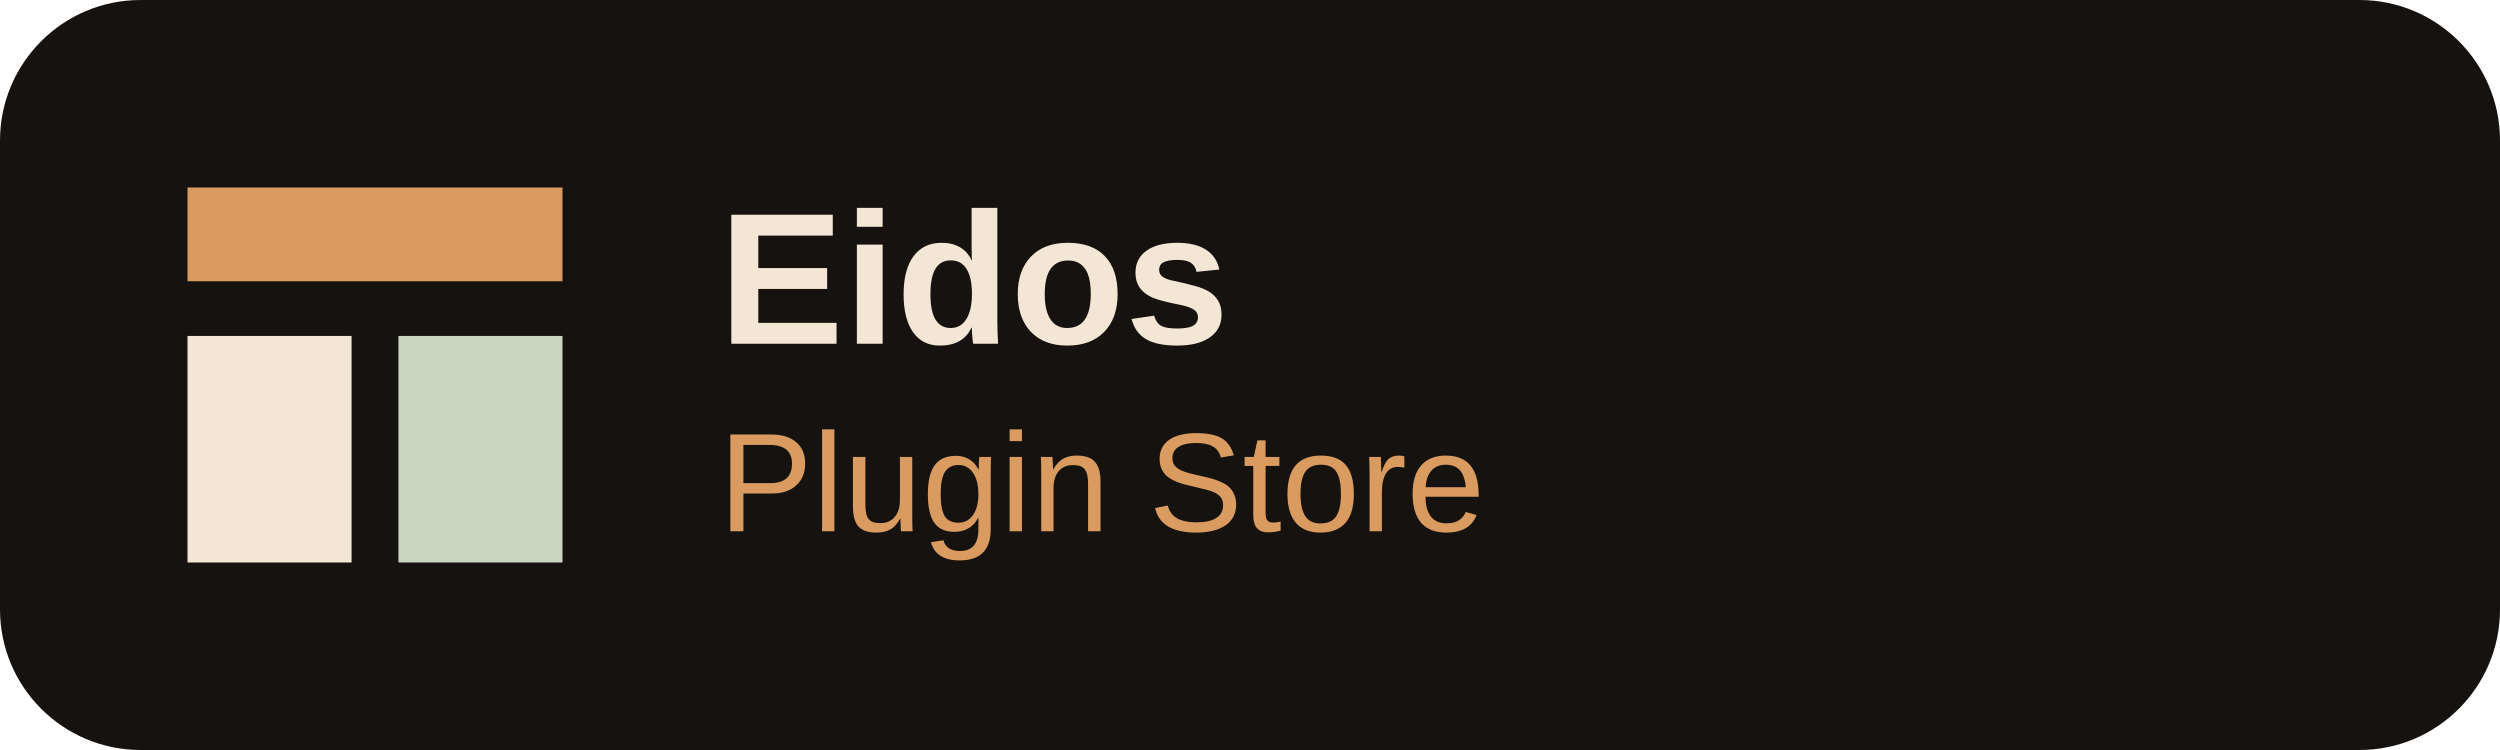
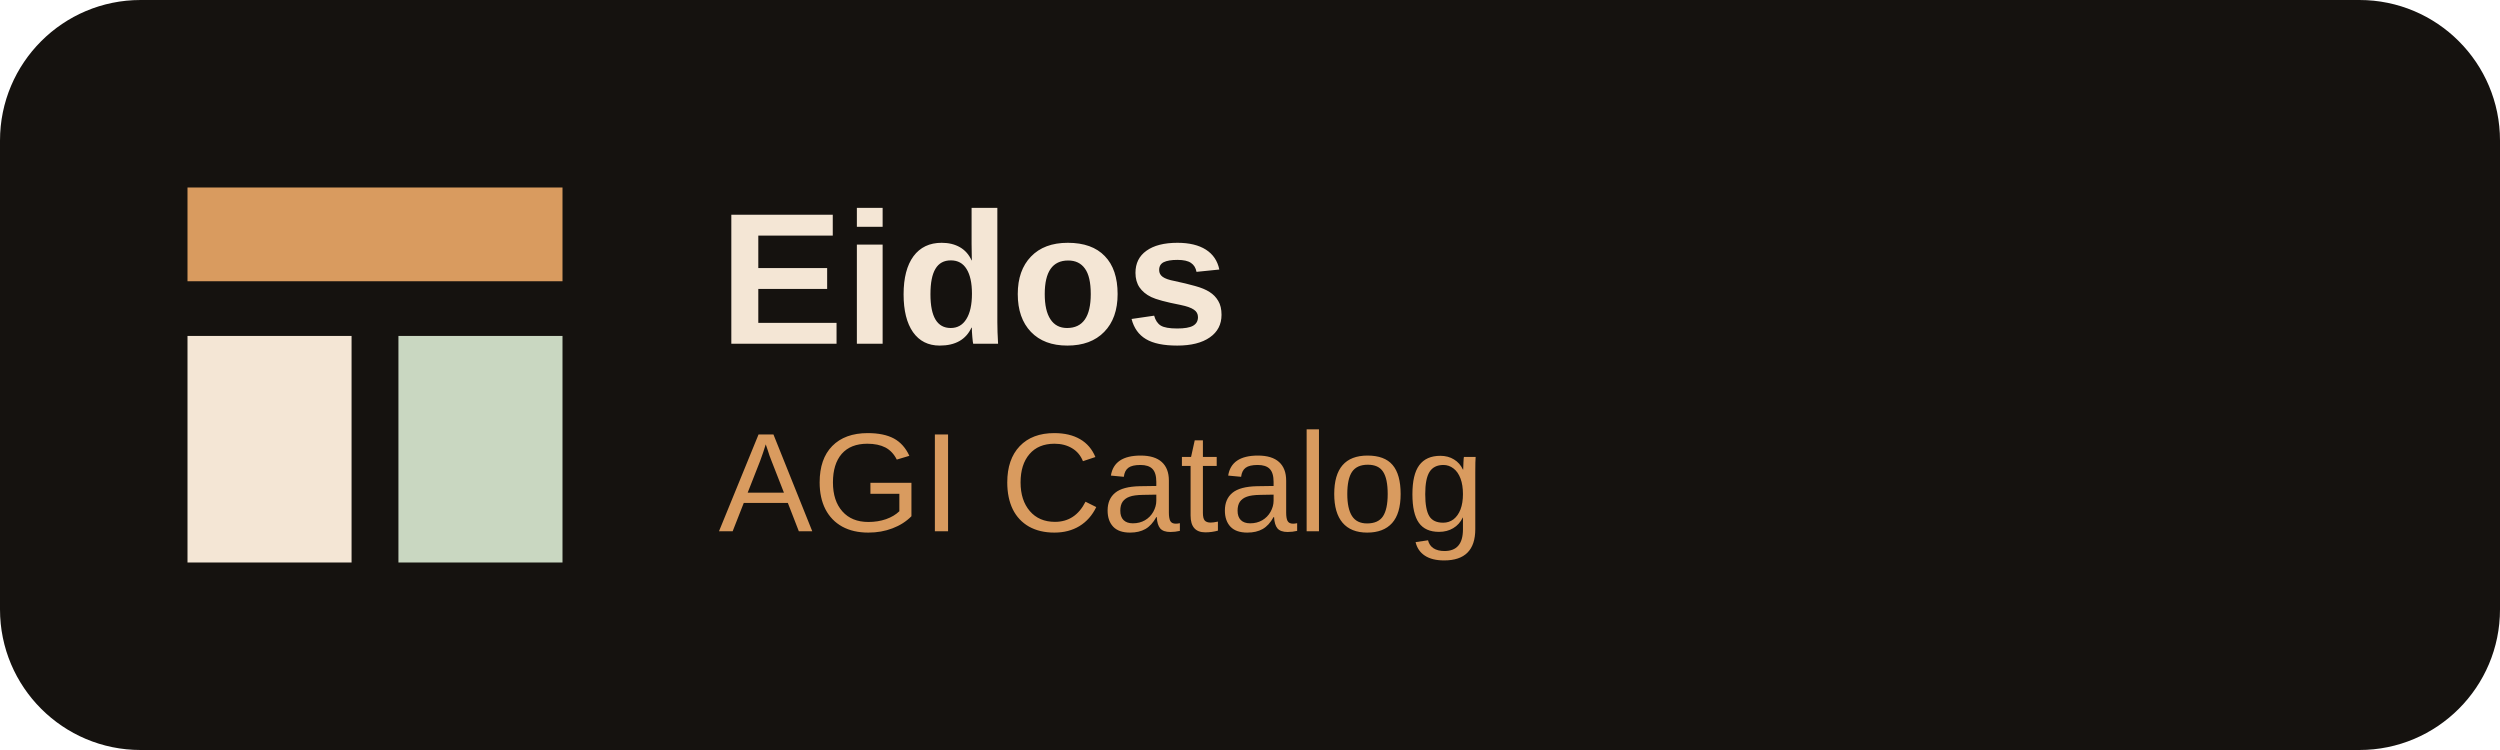
- <svg xmlns="http://www.w3.org/2000/svg" viewBox="0 0 320 96" role="img" aria-label="Eidos Plugin Store logo">
+ <svg xmlns="http://www.w3.org/2000/svg" viewBox="0 0 320 96" role="img" aria-label="Eidos AGI Catalog logo">
  <rect width="320" height="96" rx="18" fill="#15120f" />
  <rect x="24" y="24" width="48" height="12" fill="#D99B5F" />
  <rect x="24" y="43" width="21" height="29" fill="#F4E6D5" />
  <rect x="51" y="43" width="21" height="29" fill="#C9D7C1" />
  <text x="92" y="44" fill="#F4E6D5" font-family="Arial, sans-serif" font-size="24" font-weight="700">Eidos</text>
-   <text x="92" y="68" fill="#D99B5F" font-family="Arial, sans-serif" font-size="18">Plugin Store</text>
+   <text x="92" y="68" fill="#D99B5F" font-family="Arial, sans-serif" font-size="18">AGI Catalog</text>
</svg>
